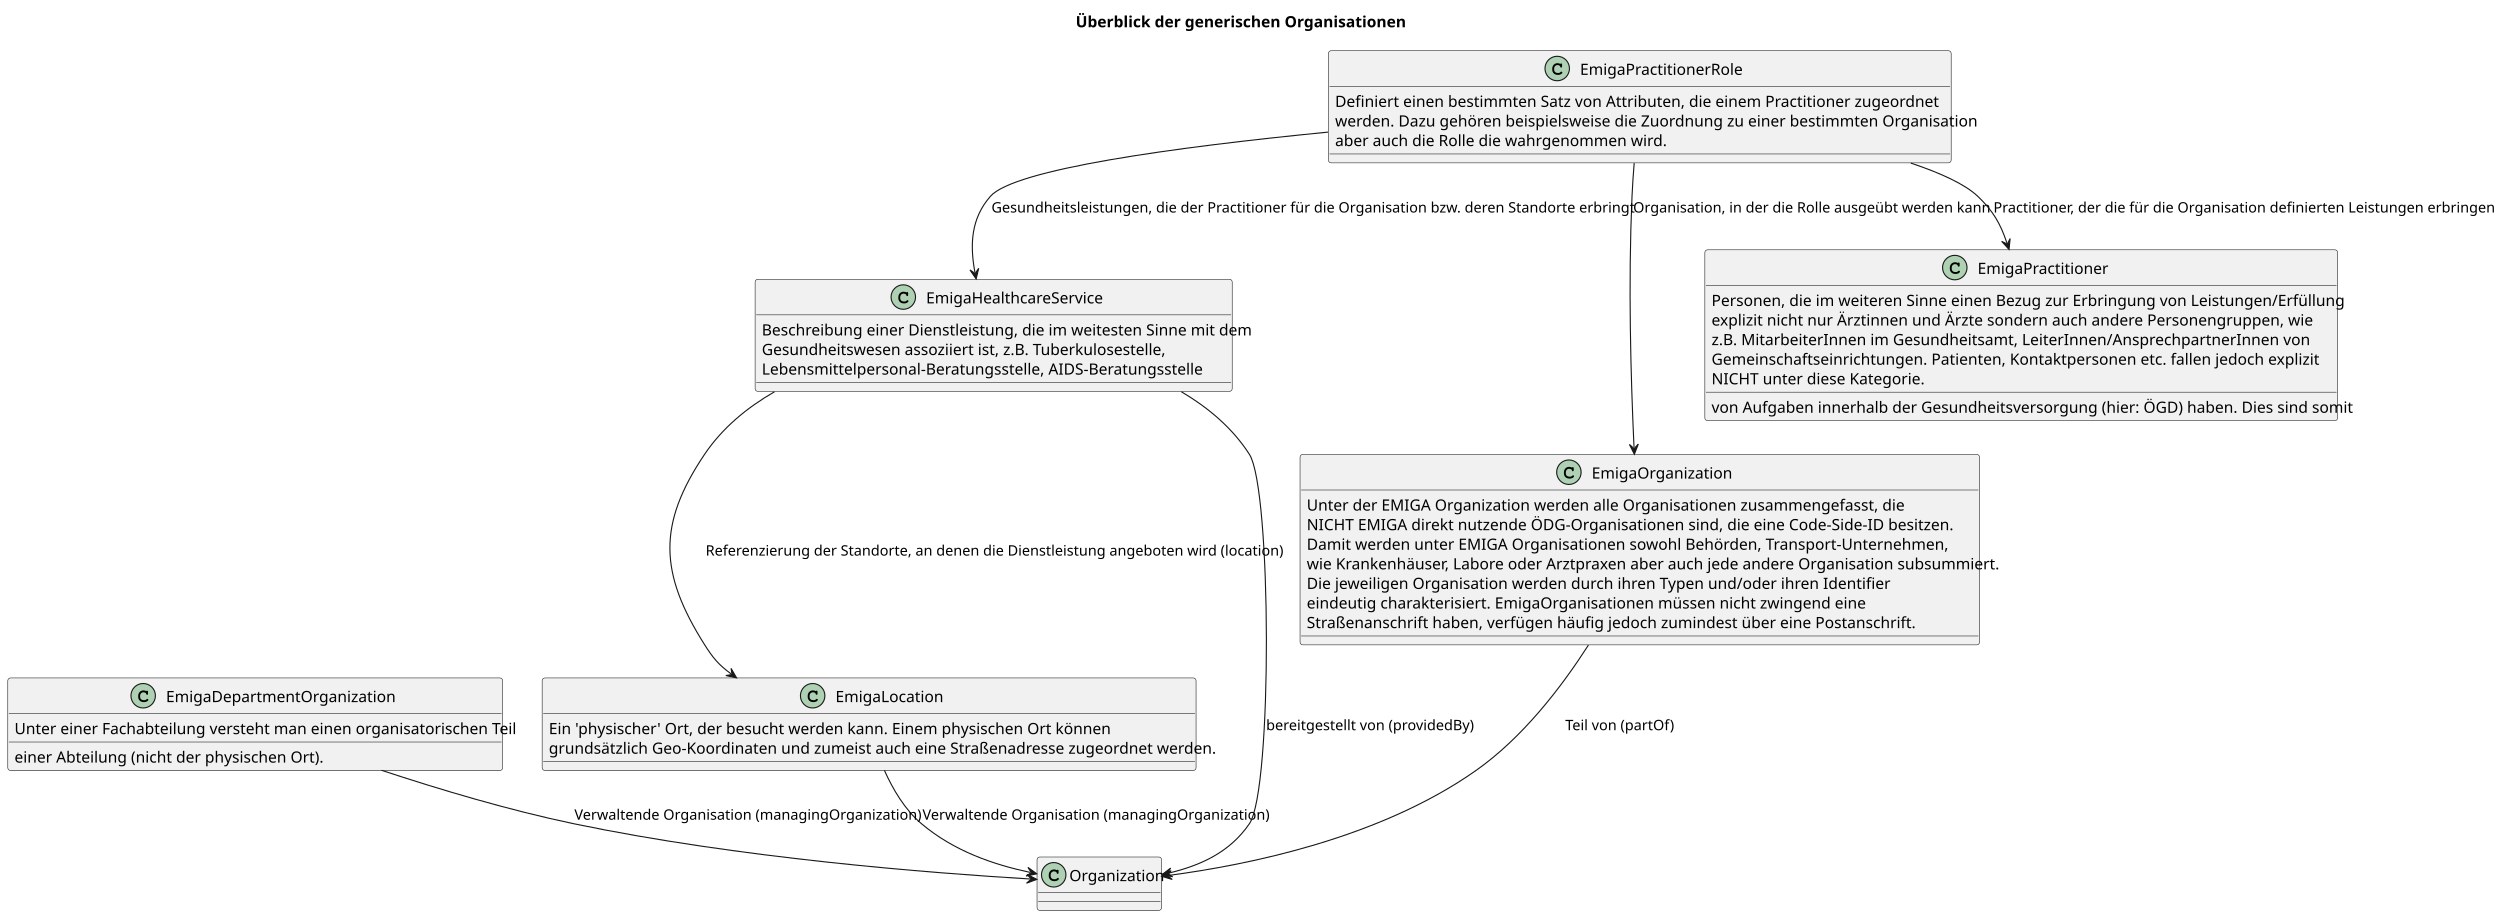
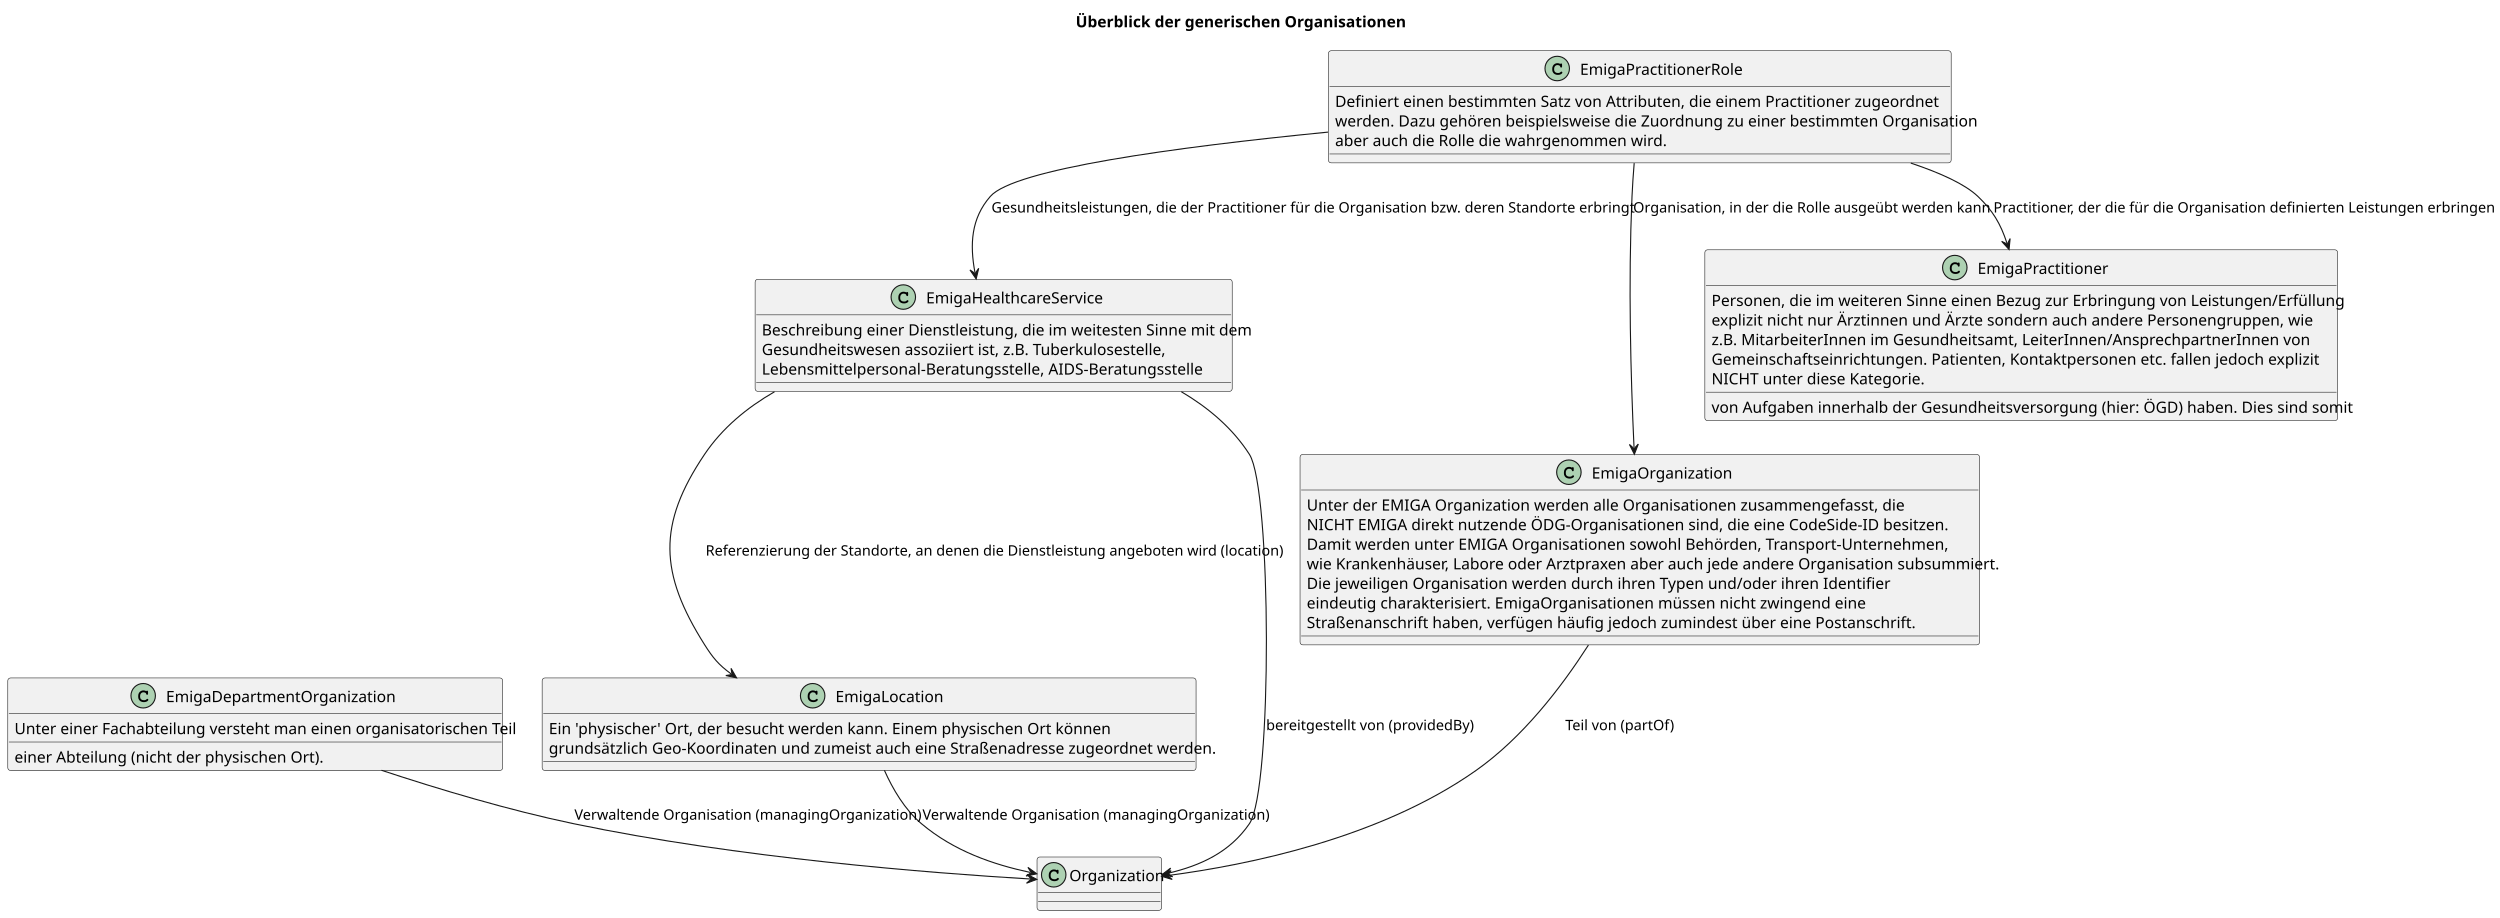
<svg xmlns="http://www.w3.org/2000/svg" contentStyleType="text/css" height="825px" preserveAspectRatio="none" style="width:2248px;height:825px;background:#FFFFFF;" version="1.1" viewBox="0 0 2248 825" width="2248px" zoomAndPan="magnify">
  <defs />
  <g>
    <text fill="#000000" font-family="sans-serif" font-size="14" font-weight="bold" lengthAdjust="spacing" textLength="300" x="967.25" y="24.533">Überblick der generischen Organisationen</text>
    <g id="elem_EmigaDepartmentOrganization">
      <rect codeLine="3" fill="#F1F1F1" height="83.219" id="EmigaDepartmentOrganization" rx="2.5" ry="2.5" style="stroke:#181818;stroke-width:0.5;" width="445" x="7" y="609.609" />
      <ellipse cx="128.75" cy="625.609" fill="#ADD1B2" rx="11" ry="11" style="stroke:#181818;stroke-width:1.0;" />
      <path d="M131.516,621.484 Q131.672,621.266 131.859,621.156 Q132.047,621.047 132.266,621.047 Q132.641,621.047 132.875,621.312 Q133.109,621.562 133.109,622.172 L133.109,623.625 Q133.109,624.234 132.875,624.5 Q132.641,624.766 132.266,624.766 Q131.922,624.766 131.719,624.562 Q131.516,624.375 131.406,623.859 Q131.359,623.5 131.172,623.312 Q130.844,622.938 130.234,622.719 Q129.625,622.5 129,622.5 Q128.234,622.5 127.594,622.828 Q126.969,623.156 126.469,623.906 Q125.984,624.656 125.984,625.688 L125.984,626.781 Q125.984,628.016 126.875,628.844 Q127.766,629.656 129.359,629.656 Q130.297,629.656 130.953,629.406 Q131.344,629.25 131.766,628.812 Q132.031,628.547 132.172,628.469 Q132.328,628.391 132.531,628.391 Q132.859,628.391 133.109,628.656 Q133.375,628.906 133.375,629.25 Q133.375,629.594 133.031,630 Q132.531,630.578 131.734,630.906 Q130.656,631.359 129.359,631.359 Q127.844,631.359 126.641,630.734 Q125.656,630.234 124.969,629.172 Q124.281,628.094 124.281,626.812 L124.281,625.656 Q124.281,624.328 124.891,623.188 Q125.516,622.031 126.609,621.422 Q127.703,620.797 128.938,620.797 Q129.672,620.797 130.312,620.969 Q130.969,621.125 131.516,621.484 Z " fill="#000000" />
      <text fill="#000000" font-family="sans-serif" font-size="14" lengthAdjust="spacing" textLength="193" x="149.25" y="631.338">EmigaDepartmentOrganization</text>
      <line style="stroke:#181818;stroke-width:0.5;" x1="8" x2="451" y1="641.609" y2="641.609" />
      <text fill="#000000" font-family="sans-serif" font-size="14" lengthAdjust="spacing" textLength="433" x="13" y="660.143">Unter einer Fachabteilung versteht man einen organisatorischen Teil</text>
      <line style="stroke:#181818;stroke-width:0.5;" x1="8" x2="451" y1="667.219" y2="667.219" />
      <text fill="#000000" font-family="sans-serif" font-size="14" lengthAdjust="spacing" textLength="267" x="13" y="685.752">einer Abteilung (nicht der physischen Ort).</text>
    </g>
    <g id="elem_EmigaHealthcareService">
      <rect codeLine="7" fill="#F1F1F1" height="100.828" id="EmigaHealthcareService" rx="2.5" ry="2.5" style="stroke:#181818;stroke-width:0.5;" width="429" x="679" y="251.109" />
      <ellipse cx="812.25" cy="267.109" fill="#ADD1B2" rx="11" ry="11" style="stroke:#181818;stroke-width:1.0;" />
      <path d="M815.016,262.984 Q815.172,262.766 815.359,262.656 Q815.547,262.547 815.766,262.547 Q816.141,262.547 816.375,262.812 Q816.609,263.062 816.609,263.672 L816.609,265.125 Q816.609,265.734 816.375,266 Q816.141,266.266 815.766,266.266 Q815.422,266.266 815.219,266.062 Q815.016,265.875 814.906,265.359 Q814.859,265 814.672,264.812 Q814.344,264.438 813.734,264.219 Q813.125,264 812.5,264 Q811.734,264 811.094,264.328 Q810.469,264.656 809.969,265.406 Q809.484,266.156 809.484,267.188 L809.484,268.281 Q809.484,269.516 810.375,270.344 Q811.266,271.156 812.859,271.156 Q813.797,271.156 814.453,270.906 Q814.844,270.75 815.266,270.312 Q815.531,270.047 815.672,269.969 Q815.828,269.891 816.031,269.891 Q816.359,269.891 816.609,270.156 Q816.875,270.406 816.875,270.75 Q816.875,271.094 816.531,271.5 Q816.031,272.078 815.234,272.406 Q814.156,272.859 812.859,272.859 Q811.344,272.859 810.141,272.234 Q809.156,271.734 808.469,270.672 Q807.781,269.594 807.781,268.312 L807.781,267.156 Q807.781,265.828 808.391,264.688 Q809.016,263.531 810.109,262.922 Q811.203,262.297 812.438,262.297 Q813.172,262.297 813.812,262.469 Q814.469,262.625 815.016,262.984 Z " fill="#000000" />
      <text fill="#000000" font-family="sans-serif" font-size="14" lengthAdjust="spacing" textLength="154" x="832.75" y="272.838">EmigaHealthcareService</text>
      <line style="stroke:#181818;stroke-width:0.5;" x1="680" x2="1107" y1="283.109" y2="283.109" />
      <text fill="#000000" font-family="sans-serif" font-size="14" lengthAdjust="spacing" textLength="417" x="685" y="301.643">Beschreibung einer Dienstleistung, die im weitesten Sinne mit dem</text>
      <text fill="#000000" font-family="sans-serif" font-size="14" lengthAdjust="spacing" textLength="352" x="685" y="319.252">Gesundheitswesen assoziiert ist, z.B. Tuberkulosestelle,</text>
      <text fill="#000000" font-family="sans-serif" font-size="14" lengthAdjust="spacing" textLength="380" x="685" y="336.861">Lebensmittelpersonal-Beratungsstelle, AIDS-Beratungsstelle</text>
      <line style="stroke:#181818;stroke-width:0.5;" x1="680" x2="1107" y1="343.938" y2="343.938" />
    </g>
    <g id="elem_EmigaLocation">
      <rect codeLine="12" fill="#F1F1F1" height="83.219" id="EmigaLocation" rx="2.5" ry="2.5" style="stroke:#181818;stroke-width:0.5;" width="588" x="487.5" y="609.609" />
      <ellipse cx="730.75" cy="625.609" fill="#ADD1B2" rx="11" ry="11" style="stroke:#181818;stroke-width:1.0;" />
      <path d="M733.516,621.484 Q733.672,621.266 733.859,621.156 Q734.047,621.047 734.266,621.047 Q734.641,621.047 734.875,621.312 Q735.109,621.562 735.109,622.172 L735.109,623.625 Q735.109,624.234 734.875,624.5 Q734.641,624.766 734.266,624.766 Q733.922,624.766 733.719,624.562 Q733.516,624.375 733.406,623.859 Q733.359,623.5 733.172,623.312 Q732.844,622.938 732.234,622.719 Q731.625,622.5 731,622.5 Q730.234,622.5 729.594,622.828 Q728.969,623.156 728.469,623.906 Q727.984,624.656 727.984,625.688 L727.984,626.781 Q727.984,628.016 728.875,628.844 Q729.766,629.656 731.359,629.656 Q732.297,629.656 732.953,629.406 Q733.344,629.25 733.766,628.812 Q734.031,628.547 734.172,628.469 Q734.328,628.391 734.531,628.391 Q734.859,628.391 735.109,628.656 Q735.375,628.906 735.375,629.25 Q735.375,629.594 735.031,630 Q734.531,630.578 733.734,630.906 Q732.656,631.359 731.359,631.359 Q729.844,631.359 728.641,630.734 Q727.656,630.234 726.969,629.172 Q726.281,628.094 726.281,626.812 L726.281,625.656 Q726.281,624.328 726.891,623.188 Q727.516,622.031 728.609,621.422 Q729.703,620.797 730.938,620.797 Q731.672,620.797 732.312,620.969 Q732.969,621.125 733.516,621.484 Z " fill="#000000" />
      <text fill="#000000" font-family="sans-serif" font-size="14" lengthAdjust="spacing" textLength="93" x="751.25" y="631.338">EmigaLocation</text>
      <line style="stroke:#181818;stroke-width:0.5;" x1="488.5" x2="1074.5" y1="641.609" y2="641.609" />
      <text fill="#000000" font-family="sans-serif" font-size="14" lengthAdjust="spacing" textLength="487" x="493.5" y="660.143">Ein 'physischer' Ort, der besucht werden kann. Einem physischen Ort können</text>
      <text fill="#000000" font-family="sans-serif" font-size="14" lengthAdjust="spacing" textLength="576" x="493.5" y="677.752">grundsätzlich Geo-Koordinaten und zumeist auch eine Straßenadresse zugeordnet werden.</text>
      <line style="stroke:#181818;stroke-width:0.5;" x1="488.5" x2="1074.5" y1="684.828" y2="684.828" />
    </g>
    <g id="elem_EmigaOrganization">
      <rect codeLine="16" fill="#F1F1F1" height="171.266" id="EmigaOrganization" rx="2.5" ry="2.5" style="stroke:#181818;stroke-width:0.5;" width="611" x="1169" y="408.609" />
      <ellipse cx="1410.75" cy="424.609" fill="#ADD1B2" rx="11" ry="11" style="stroke:#181818;stroke-width:1.0;" />
      <path d="M1413.516,420.484 Q1413.672,420.266 1413.859,420.156 Q1414.047,420.047 1414.266,420.047 Q1414.641,420.047 1414.875,420.312 Q1415.109,420.562 1415.109,421.172 L1415.109,422.625 Q1415.109,423.234 1414.875,423.5 Q1414.641,423.766 1414.266,423.766 Q1413.922,423.766 1413.719,423.562 Q1413.516,423.375 1413.406,422.859 Q1413.359,422.5 1413.172,422.312 Q1412.844,421.938 1412.234,421.719 Q1411.625,421.5 1411,421.5 Q1410.234,421.5 1409.594,421.828 Q1408.969,422.156 1408.469,422.906 Q1407.984,423.656 1407.984,424.688 L1407.984,425.781 Q1407.984,427.016 1408.875,427.844 Q1409.766,428.656 1411.359,428.656 Q1412.297,428.656 1412.953,428.406 Q1413.344,428.25 1413.766,427.812 Q1414.031,427.547 1414.172,427.469 Q1414.328,427.391 1414.531,427.391 Q1414.859,427.391 1415.109,427.656 Q1415.375,427.906 1415.375,428.25 Q1415.375,428.594 1415.031,429 Q1414.531,429.578 1413.734,429.906 Q1412.656,430.359 1411.359,430.359 Q1409.844,430.359 1408.641,429.734 Q1407.656,429.234 1406.969,428.172 Q1406.281,427.094 1406.281,425.812 L1406.281,424.656 Q1406.281,423.328 1406.891,422.188 Q1407.516,421.031 1408.609,420.422 Q1409.703,419.797 1410.938,419.797 Q1411.672,419.797 1412.312,419.969 Q1412.969,420.125 1413.516,420.484 Z " fill="#000000" />
      <text fill="#000000" font-family="sans-serif" font-size="14" lengthAdjust="spacing" textLength="119" x="1431.25" y="430.338">EmigaOrganization</text>
      <line style="stroke:#181818;stroke-width:0.5;" x1="1170" x2="1779" y1="440.609" y2="440.609" />
      <text fill="#000000" font-family="sans-serif" font-size="14" lengthAdjust="spacing" textLength="511" x="1175" y="459.143">Unter der EMIGA Organization werden alle Organisationen zusammengefasst, die</text>
-       <text fill="#000000" font-family="sans-serif" font-size="14" lengthAdjust="spacing" textLength="563" x="1175" y="476.752">NICHT EMIGA direkt nutzende ÖDG-Organisationen sind, die eine Code-Side-ID besitzen.</text>
+       <text fill="#000000" font-family="sans-serif" font-size="14" lengthAdjust="spacing" textLength="563" x="1175" y="476.752">NICHT EMIGA direkt nutzende ÖDG-Organisationen sind, die eine CodeSide-ID besitzen.</text>
      <text fill="#000000" font-family="sans-serif" font-size="14" lengthAdjust="spacing" textLength="548" x="1175" y="494.361">Damit werden unter EMIGA Organisationen sowohl Behörden, Transport-Unternehmen,</text>
      <text fill="#000000" font-family="sans-serif" font-size="14" lengthAdjust="spacing" textLength="599" x="1175" y="511.971">wie Krankenhäuser, Labore oder Arztpraxen aber auch jede andere Organisation subsummiert.</text>
      <text fill="#000000" font-family="sans-serif" font-size="14" lengthAdjust="spacing" textLength="496" x="1175" y="529.58">Die jeweiligen Organisation werden durch ihren Typen und/oder ihren Identifier</text>
      <text fill="#000000" font-family="sans-serif" font-size="14" lengthAdjust="spacing" textLength="476" x="1175" y="547.189">eindeutig charakterisiert. EmigaOrganisationen müssen nicht zwingend eine</text>
      <text fill="#000000" font-family="sans-serif" font-size="14" lengthAdjust="spacing" textLength="523" x="1175" y="564.799">Straßenanschrift haben, verfügen häufig jedoch zumindest über eine Postanschrift.</text>
      <line style="stroke:#181818;stroke-width:0.5;" x1="1170" x2="1779" y1="571.875" y2="571.875" />
    </g>
    <g id="elem_EmigaPractitioner">
      <rect codeLine="25" fill="#F1F1F1" height="153.656" id="EmigaPractitioner" rx="2.5" ry="2.5" style="stroke:#181818;stroke-width:0.5;" width="569" x="1533" y="224.609" />
      <ellipse cx="1757.75" cy="240.609" fill="#ADD1B2" rx="11" ry="11" style="stroke:#181818;stroke-width:1.0;" />
      <path d="M1760.516,236.484 Q1760.672,236.266 1760.859,236.156 Q1761.047,236.047 1761.266,236.047 Q1761.641,236.047 1761.875,236.312 Q1762.109,236.562 1762.109,237.172 L1762.109,238.625 Q1762.109,239.234 1761.875,239.5 Q1761.641,239.766 1761.266,239.766 Q1760.922,239.766 1760.719,239.562 Q1760.516,239.375 1760.406,238.859 Q1760.359,238.5 1760.172,238.312 Q1759.844,237.938 1759.234,237.719 Q1758.625,237.5 1758,237.5 Q1757.234,237.5 1756.594,237.828 Q1755.969,238.156 1755.469,238.906 Q1754.984,239.656 1754.984,240.688 L1754.984,241.781 Q1754.984,243.016 1755.875,243.844 Q1756.766,244.656 1758.359,244.656 Q1759.297,244.656 1759.953,244.406 Q1760.344,244.25 1760.766,243.812 Q1761.031,243.547 1761.172,243.469 Q1761.328,243.391 1761.531,243.391 Q1761.859,243.391 1762.109,243.656 Q1762.375,243.906 1762.375,244.25 Q1762.375,244.594 1762.031,245 Q1761.531,245.578 1760.734,245.906 Q1759.656,246.359 1758.359,246.359 Q1756.844,246.359 1755.641,245.734 Q1754.656,245.234 1753.969,244.172 Q1753.281,243.094 1753.281,241.812 L1753.281,240.656 Q1753.281,239.328 1753.891,238.188 Q1754.516,237.031 1755.609,236.422 Q1756.703,235.797 1757.938,235.797 Q1758.672,235.797 1759.312,235.969 Q1759.969,236.125 1760.516,236.484 Z " fill="#000000" />
      <text fill="#000000" font-family="sans-serif" font-size="14" lengthAdjust="spacing" textLength="111" x="1778.25" y="246.338">EmigaPractitioner</text>
      <line style="stroke:#181818;stroke-width:0.5;" x1="1534" x2="2101" y1="256.609" y2="256.609" />
      <text fill="#000000" font-family="sans-serif" font-size="14" lengthAdjust="spacing" textLength="543" x="1539" y="275.143">Personen, die im weiteren Sinne einen Bezug zur Erbringung von Leistungen/Erfüllung</text>
      <text fill="#000000" font-family="sans-serif" font-size="14" lengthAdjust="spacing" textLength="513" x="1539" y="292.752">explizit nicht nur Ärztinnen und Ärzte sondern auch andere Personengruppen, wie</text>
      <text fill="#000000" font-family="sans-serif" font-size="14" lengthAdjust="spacing" textLength="505" x="1539" y="310.361">z.B. MitarbeiterInnen im Gesundheitsamt, LeiterInnen/AnsprechpartnerInnen von</text>
      <text fill="#000000" font-family="sans-serif" font-size="14" lengthAdjust="spacing" textLength="520" x="1539" y="327.971">Gemeinschaftseinrichtungen. Patienten, Kontaktpersonen etc. fallen jedoch explizit</text>
      <text fill="#000000" font-family="sans-serif" font-size="14" lengthAdjust="spacing" textLength="184" x="1539" y="345.58">NICHT unter diese Kategorie.</text>
      <line style="stroke:#181818;stroke-width:0.5;" x1="1534" x2="2101" y1="352.656" y2="352.656" />
      <text fill="#000000" font-family="sans-serif" font-size="14" lengthAdjust="spacing" textLength="557" x="1539" y="371.19">von Aufgaben innerhalb der Gesundheitsversorgung (hier: ÖGD) haben. Dies sind somit</text>
    </g>
    <g id="elem_EmigaPractitionerRole">
      <rect codeLine="33" fill="#F1F1F1" height="100.828" id="EmigaPractitionerRole" rx="2.5" ry="2.5" style="stroke:#181818;stroke-width:0.5;" width="560" x="1194.5" y="45.609" />
      <ellipse cx="1400.25" cy="61.609" fill="#ADD1B2" rx="11" ry="11" style="stroke:#181818;stroke-width:1.0;" />
      <path d="M1403.016,57.484 Q1403.172,57.266 1403.359,57.156 Q1403.547,57.047 1403.766,57.047 Q1404.141,57.047 1404.375,57.312 Q1404.609,57.562 1404.609,58.172 L1404.609,59.625 Q1404.609,60.234 1404.375,60.5 Q1404.141,60.766 1403.766,60.766 Q1403.422,60.766 1403.219,60.562 Q1403.016,60.375 1402.906,59.859 Q1402.859,59.5 1402.672,59.312 Q1402.344,58.938 1401.734,58.719 Q1401.125,58.5 1400.5,58.5 Q1399.734,58.5 1399.094,58.828 Q1398.469,59.156 1397.969,59.906 Q1397.484,60.656 1397.484,61.688 L1397.484,62.781 Q1397.484,64.016 1398.375,64.844 Q1399.266,65.656 1400.859,65.656 Q1401.797,65.656 1402.453,65.406 Q1402.844,65.25 1403.266,64.812 Q1403.531,64.547 1403.672,64.469 Q1403.828,64.391 1404.031,64.391 Q1404.359,64.391 1404.609,64.656 Q1404.875,64.906 1404.875,65.25 Q1404.875,65.594 1404.531,66 Q1404.031,66.578 1403.234,66.906 Q1402.156,67.359 1400.859,67.359 Q1399.344,67.359 1398.141,66.734 Q1397.156,66.234 1396.469,65.172 Q1395.781,64.094 1395.781,62.812 L1395.781,61.656 Q1395.781,60.328 1396.391,59.188 Q1397.016,58.031 1398.109,57.422 Q1399.203,56.797 1400.438,56.797 Q1401.172,56.797 1401.812,56.969 Q1402.469,57.125 1403.016,57.484 Z " fill="#000000" />
      <text fill="#000000" font-family="sans-serif" font-size="14" lengthAdjust="spacing" textLength="140" x="1420.75" y="67.338">EmigaPractitionerRole</text>
      <line style="stroke:#181818;stroke-width:0.5;" x1="1195.5" x2="1753.5" y1="77.609" y2="77.609" />
      <text fill="#000000" font-family="sans-serif" font-size="14" lengthAdjust="spacing" textLength="511" x="1200.5" y="96.143">Definiert einen bestimmten Satz von Attributen, die einem Practitioner zugeordnet</text>
      <text fill="#000000" font-family="sans-serif" font-size="14" lengthAdjust="spacing" textLength="548" x="1200.5" y="113.752">werden. Dazu gehören beispielsweise die Zuordnung zu einer bestimmten Organisation</text>
      <text fill="#000000" font-family="sans-serif" font-size="14" lengthAdjust="spacing" textLength="283" x="1200.5" y="131.361">aber auch die Rolle die wahrgenommen wird.</text>
      <line style="stroke:#181818;stroke-width:0.5;" x1="1195.5" x2="1753.5" y1="138.438" y2="138.438" />
    </g>
    <g id="elem_Organization">
      <rect fill="#F1F1F1" height="48" id="Organization" rx="2.5" ry="2.5" style="stroke:#181818;stroke-width:0.5;" width="112" x="932.5" y="770.609" />
      <ellipse cx="947.5" cy="786.609" fill="#ADD1B2" rx="11" ry="11" style="stroke:#181818;stroke-width:1.0;" />
      <path d="M950.266,782.484 Q950.422,782.266 950.609,782.156 Q950.797,782.047 951.016,782.047 Q951.391,782.047 951.625,782.312 Q951.859,782.562 951.859,783.172 L951.859,784.625 Q951.859,785.234 951.625,785.5 Q951.391,785.766 951.016,785.766 Q950.672,785.766 950.469,785.562 Q950.266,785.375 950.156,784.859 Q950.109,784.5 949.922,784.312 Q949.594,783.938 948.984,783.719 Q948.375,783.5 947.75,783.5 Q946.984,783.5 946.344,783.828 Q945.719,784.156 945.219,784.906 Q944.734,785.656 944.734,786.688 L944.734,787.781 Q944.734,789.016 945.625,789.844 Q946.516,790.656 948.109,790.656 Q949.047,790.656 949.703,790.406 Q950.094,790.25 950.516,789.812 Q950.781,789.547 950.922,789.469 Q951.078,789.391 951.281,789.391 Q951.609,789.391 951.859,789.656 Q952.125,789.906 952.125,790.25 Q952.125,790.594 951.781,791 Q951.281,791.578 950.484,791.906 Q949.406,792.359 948.109,792.359 Q946.594,792.359 945.391,791.734 Q944.406,791.234 943.719,790.172 Q943.031,789.094 943.031,787.812 L943.031,786.656 Q943.031,785.328 943.641,784.188 Q944.266,783.031 945.359,782.422 Q946.453,781.797 947.688,781.797 Q948.422,781.797 949.062,781.969 Q949.719,782.125 950.266,782.484 Z " fill="#000000" />
      <text fill="#000000" font-family="sans-serif" font-size="14" lengthAdjust="spacing" textLength="80" x="961.5" y="792.338">Organization</text>
      <line style="stroke:#181818;stroke-width:0.5;" x1="933.5" x2="1043.5" y1="802.609" y2="802.609" />
      <line style="stroke:#181818;stroke-width:0.5;" x1="933.5" x2="1043.5" y1="810.609" y2="810.609" />
    </g>
    <g id="link_EmigaPractitionerRole_EmigaOrganization">
      <path codeLine="41" d="M1469.46,146.679 C1468.64,156.589 1467.93,166.919 1467.5,176.609 C1464.05,255.129 1466.362,338.686 1469.322,402.456 " fill="none" id="EmigaPractitionerRole-to-EmigaOrganization" style="stroke:#181818;stroke-width:1.0;" />
      <polygon fill="#181818" points="1469.6,408.449,1473.178,399.274,1469.368,403.455,1465.187,399.644,1469.6,408.449" style="stroke:#181818;stroke-width:1.0;" />
      <text fill="#000000" font-family="sans-serif" font-size="13" lengthAdjust="spacing" textLength="301" x="1468.5" y="191.105">Organisation, in der die Rolle ausgeübt werden kann</text>
    </g>
    <g id="link_EmigaPractitionerRole_EmigaPractitioner">
      <path codeLine="42" d="M1718.2,146.639 C1745.17,155.649 1767.04,165.699 1778.5,176.609 C1791.9,189.369 1798.848,200.979 1804.638,218.609 " fill="none" id="EmigaPractitionerRole-to-EmigaPractitioner" style="stroke:#181818;stroke-width:1.0;" />
      <polygon fill="#181818" points="1806.51,224.309,1807.502,214.511,1804.95,219.559,1799.901,217.007,1806.51,224.309" style="stroke:#181818;stroke-width:1.0;" />
      <text fill="#000000" font-family="sans-serif" font-size="13" lengthAdjust="spacing" textLength="448" x="1792.5" y="191.105">Practitioner, der die für die Organisation definierten Leistungen erbringen kann</text>
    </g>
    <g id="link_EmigaPractitionerRole_EmigaHealthcareService">
      <path codeLine="43" d="M1194.12,118.799 C1054.91,132.499 911.8,152.209 890.5,176.609 C873.15,196.479 871.995,219.83 876.655,244.93 " fill="none" id="EmigaPractitionerRole-to-EmigaHealthcareService" style="stroke:#181818;stroke-width:1.0;" />
      <polygon fill="#181818" points="877.75,250.829,880.04,241.25,876.837,245.913,872.174,242.711,877.75,250.829" style="stroke:#181818;stroke-width:1.0;" />
      <text fill="#000000" font-family="sans-serif" font-size="13" lengthAdjust="spacing" textLength="539" x="891.5" y="191.105">Gesundheitsleistungen, die der Practitioner für die Organisation bzw. deren Standorte erbringt</text>
    </g>
    <g id="link_EmigaOrganization_Organization">
      <path codeLine="45" d="M1428.32,580.049 C1403.15,619.289 1368.7,663.519 1327.5,692.609 C1240.58,753.969 1121.998,777.751 1050.568,787.221 " fill="none" id="EmigaOrganization-to-Organization" style="stroke:#181818;stroke-width:1.0;" />
      <polygon fill="#181818" points="1044.62,788.009,1054.068,790.792,1049.577,787.352,1053.016,782.861,1044.62,788.009" style="stroke:#181818;stroke-width:1.0;" />
      <text fill="#000000" font-family="sans-serif" font-size="13" lengthAdjust="spacing" textLength="90" x="1407.5" y="656.605">Teil von (partOf)</text>
    </g>
    <g id="link_EmigaLocation_Organization">
      <path codeLine="46" d="M795.25,692.679 C802.76,709.529 813.61,728.039 828.5,740.609 C857.79,765.339 893.132,777.389 926.392,784.479 " fill="none" id="EmigaLocation-to-Organization" style="stroke:#181818;stroke-width:1.0;" />
      <polygon fill="#181818" points="932.26,785.729,924.292,779.941,927.37,784.687,922.624,787.765,932.26,785.729" style="stroke:#181818;stroke-width:1.0;" />
      <text fill="#000000" font-family="sans-serif" font-size="13" lengthAdjust="spacing" textLength="289" x="829.5" y="737.105">Verwaltende Organisation (managingOrganization)</text>
    </g>
    <g id="link_EmigaHealthcareService_Organization">
      <path codeLine="48" d="M1062.25,352.229 C1086.54,366.579 1108.39,384.999 1123.5,408.609 C1143.39,439.679 1144.28,710.129 1123.5,740.609 C1105.84,766.509 1079.269,778.379 1050.629,785.149 " fill="none" id="EmigaHealthcareService-to-Organization" style="stroke:#181818;stroke-width:1.0;" />
      <polygon fill="#181818" points="1044.79,786.529,1054.469,788.352,1049.656,785.379,1052.629,780.566,1044.79,786.529" style="stroke:#181818;stroke-width:1.0;" />
      <text fill="#000000" font-family="sans-serif" font-size="13" lengthAdjust="spacing" textLength="172" x="1138.5" y="656.605">bereitgestellt von (providedBy)</text>
    </g>
    <g id="link_EmigaHealthcareService_EmigaLocation">
      <path codeLine="49" d="M696.43,352.279 C671.62,366.559 649.41,384.939 633.5,408.609 C591.1,471.679 592.93,515.349 633.5,579.609 C640.94,591.399 646.108,597.73 657.438,605.97 " fill="none" id="EmigaHealthcareService-to-EmigaLocation" style="stroke:#181818;stroke-width:1.0;" />
      <polygon fill="#181818" points="662.29,609.499,657.364,600.971,658.246,606.558,652.659,607.441,662.29,609.499" style="stroke:#181818;stroke-width:1.0;" />
      <text fill="#000000" font-family="sans-serif" font-size="13" lengthAdjust="spacing" textLength="484" x="634.5" y="499.604">Referenzierung der Standorte, an denen die Dienstleistung angeboten wird (location)</text>
    </g>
    <g id="link_EmigaDepartmentOrganization_Organization">
      <path codeLine="51" d="M343.02,692.639 C394.99,709.789 457.75,728.549 515.5,740.609 C664.13,771.639 837.091,785.073 926.271,790.383 " fill="none" id="EmigaDepartmentOrganization-to-Organization" style="stroke:#181818;stroke-width:1.0;" />
      <polygon fill="#181818" points="932.26,790.739,923.514,786.212,927.269,790.442,923.038,794.197,932.26,790.739" style="stroke:#181818;stroke-width:1.0;" />
      <text fill="#000000" font-family="sans-serif" font-size="13" lengthAdjust="spacing" textLength="289" x="516.5" y="737.105">Verwaltende Organisation (managingOrganization)</text>
    </g>
  </g>
</svg>
